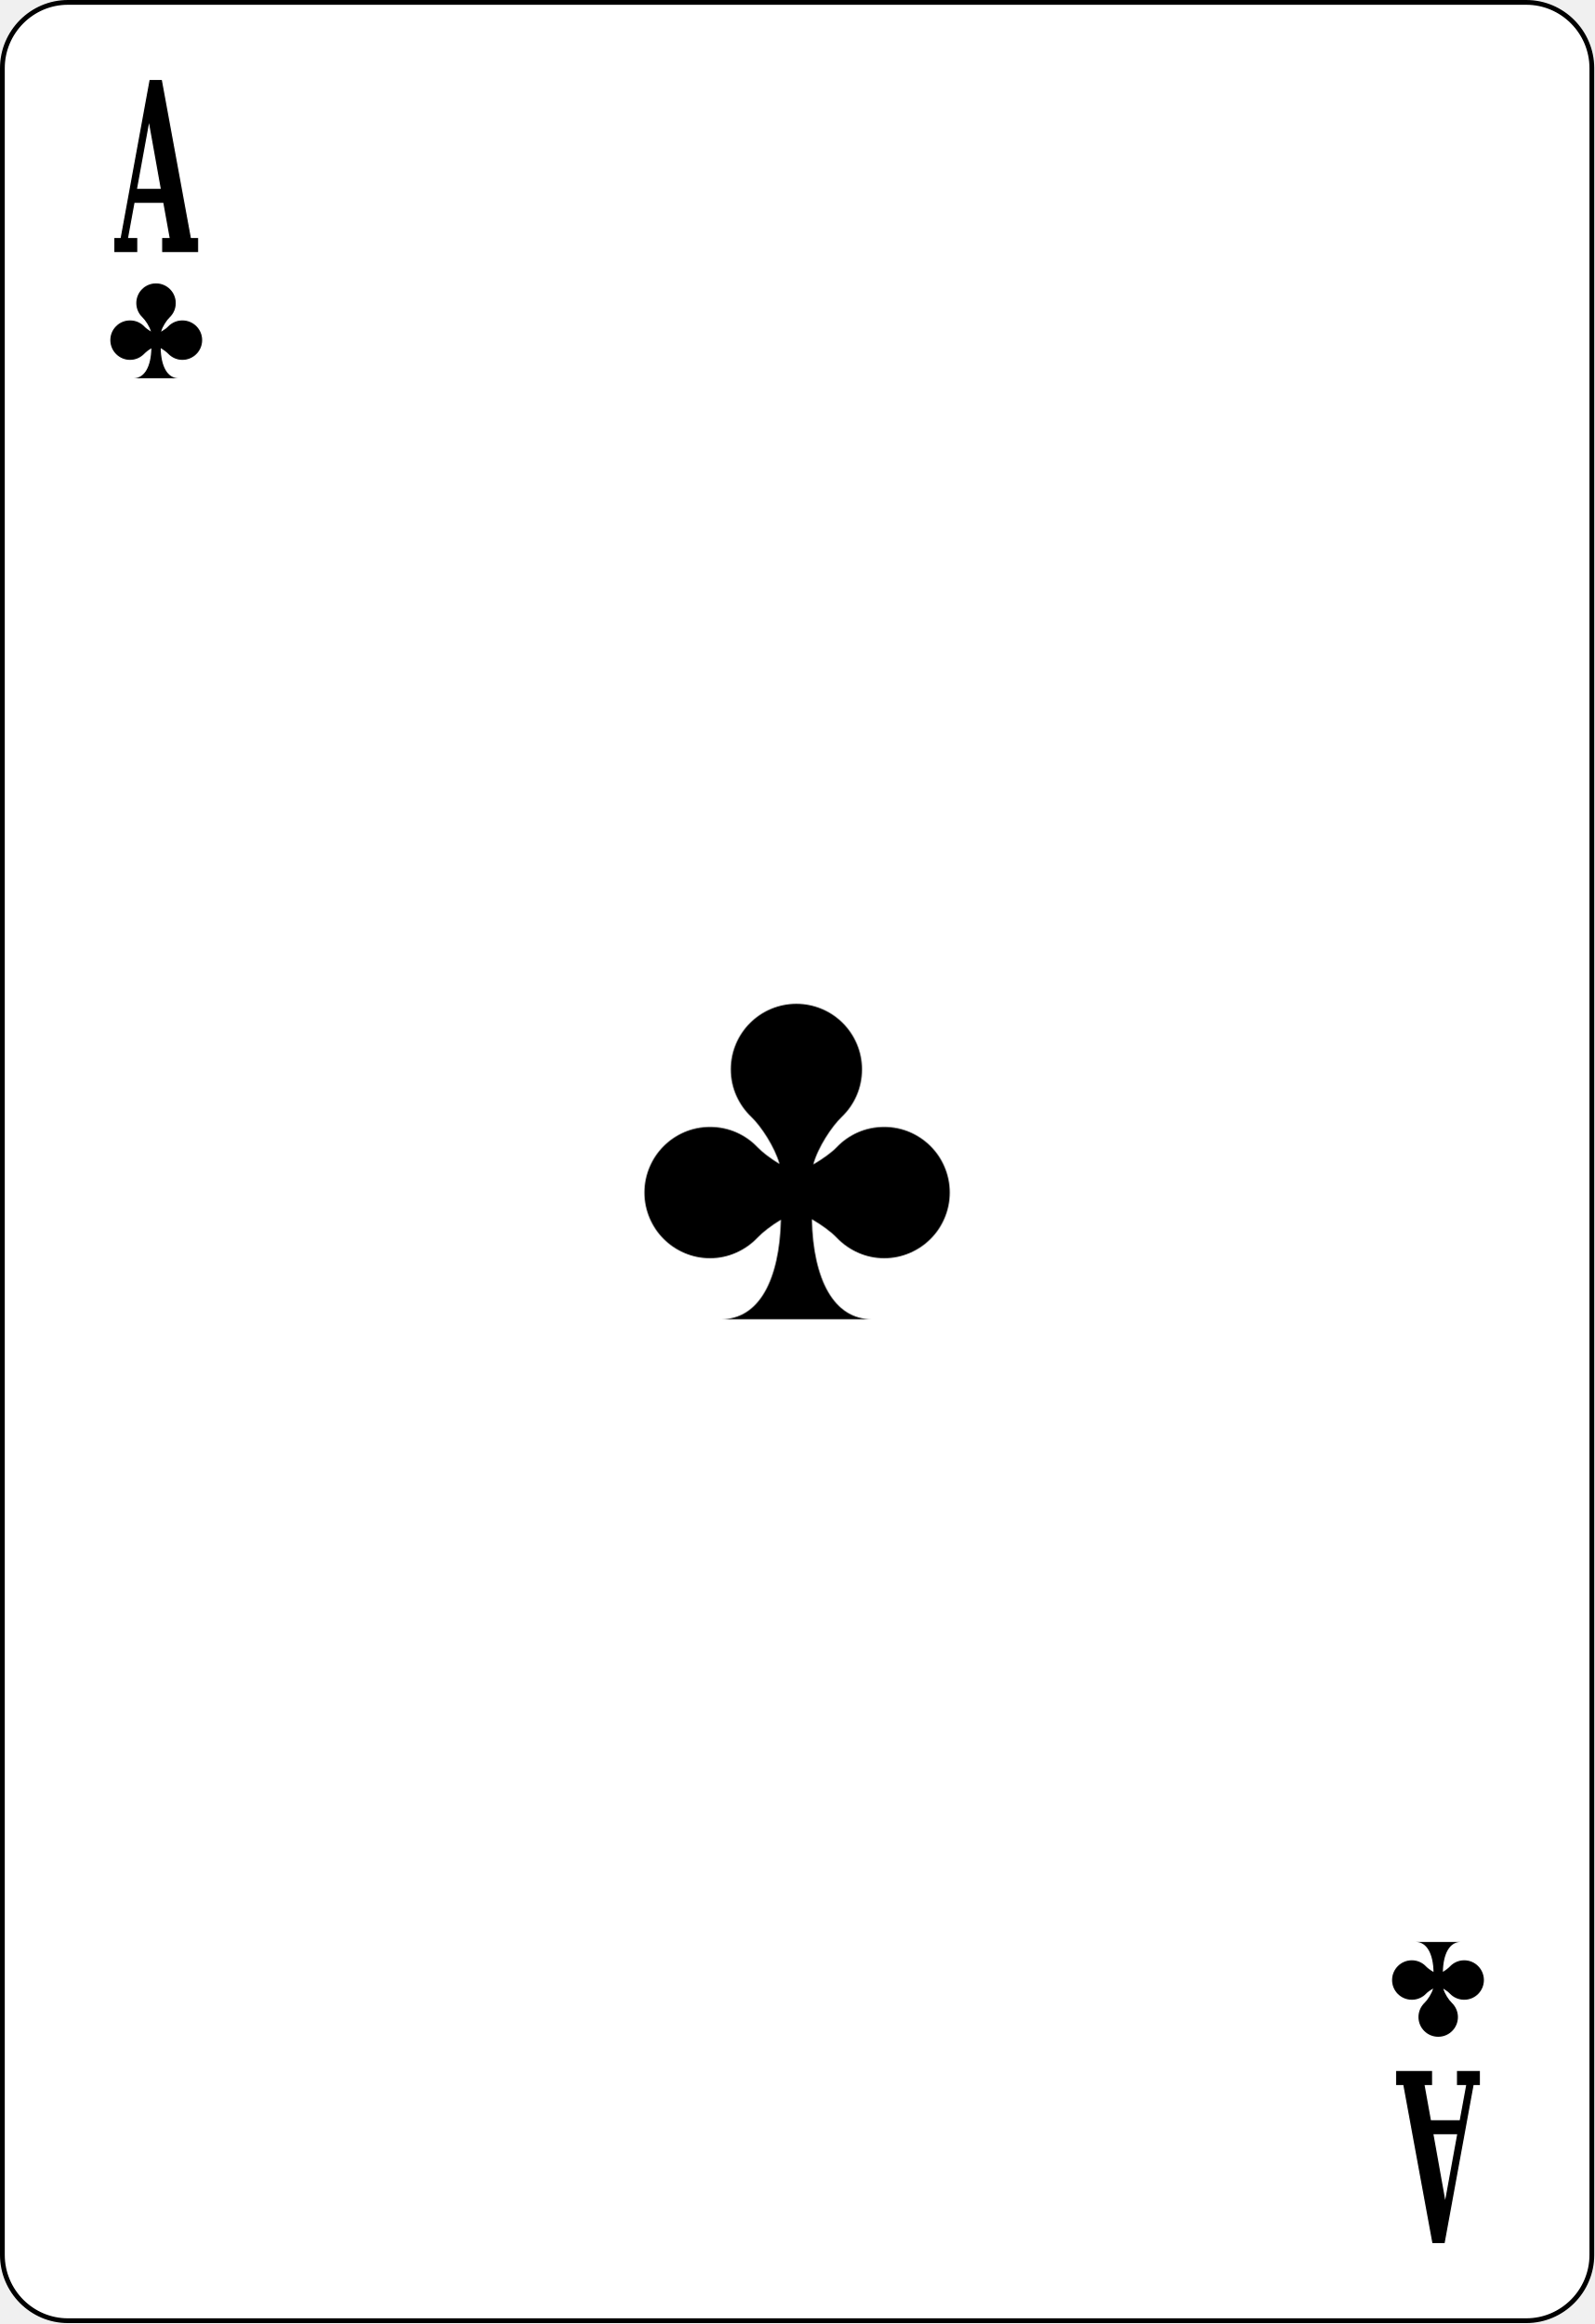
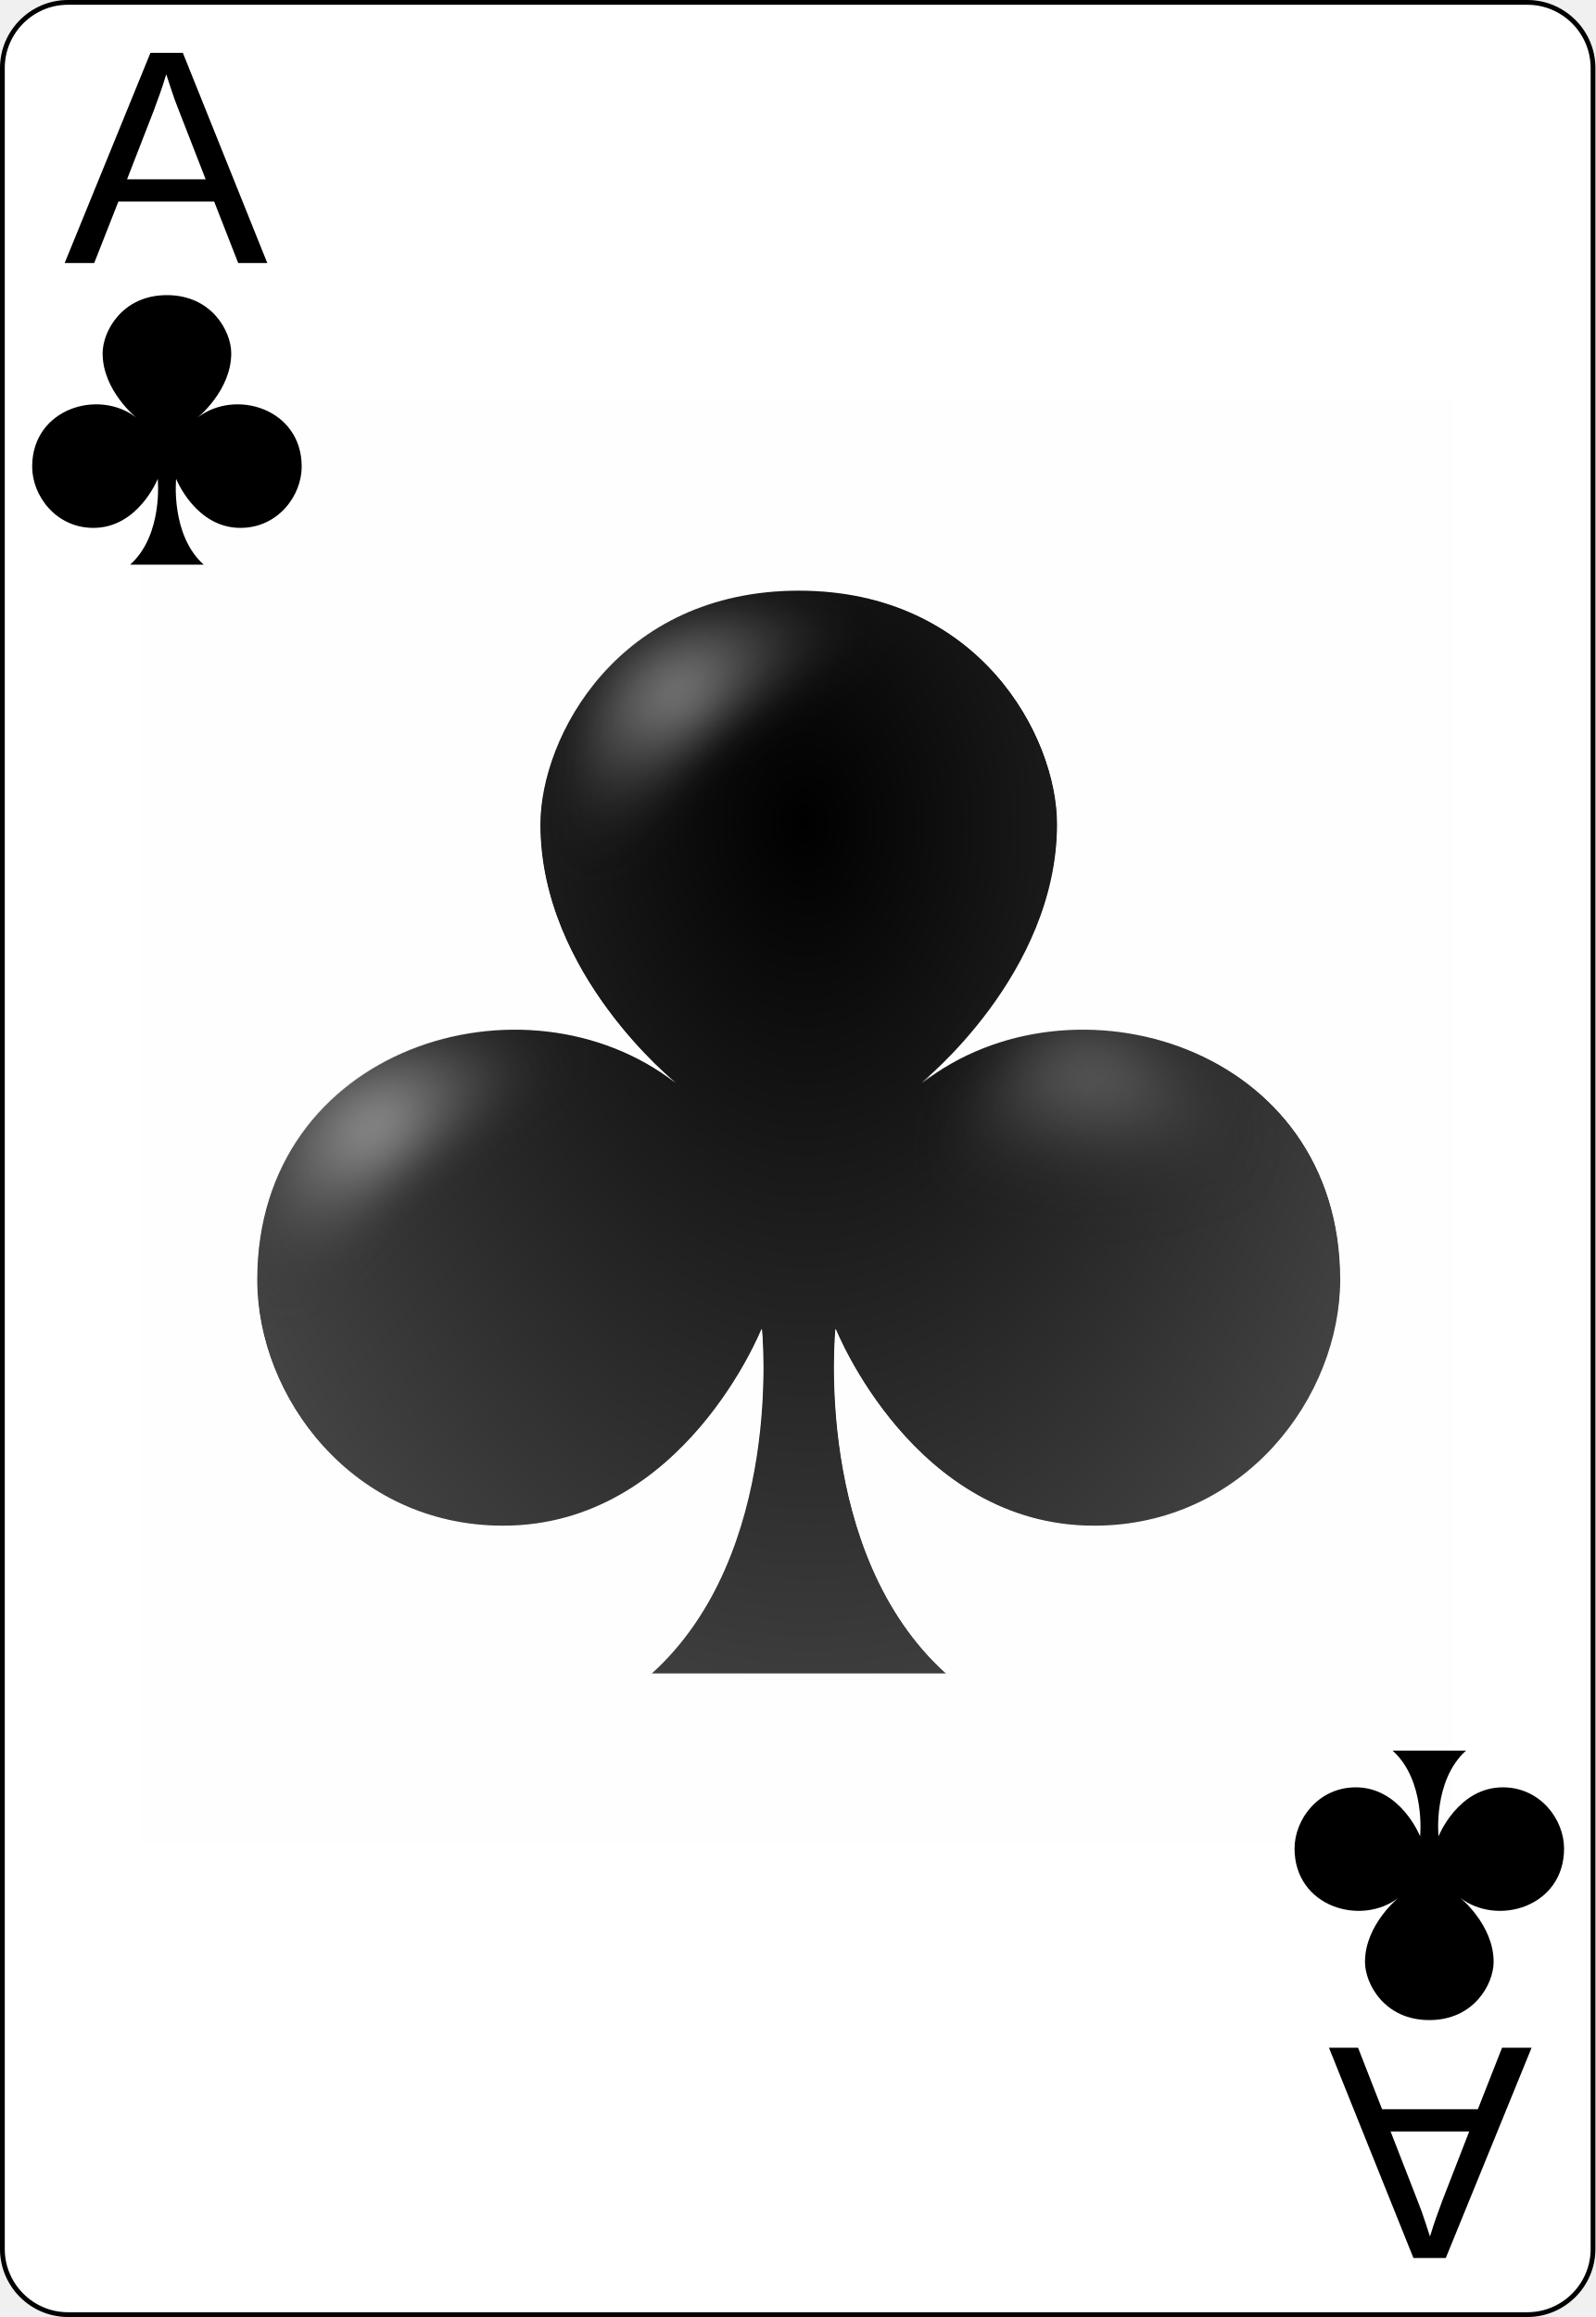
- <svg xmlns="http://www.w3.org/2000/svg" xmlns:xlink="http://www.w3.org/1999/xlink" width="208" height="303" viewBox="0 0 167.086 242.667" xml:space="preserve" id="svg2" version="1.0">
-   <defs id="defs88">
- 		
- 		
- 		
- 		
- 		
- 		
- 	</defs>
-   <path id="path5" d="M 166.836,235.893 C 166.836,239.685 163.75,242.784 159.966,242.784 L 7.111,242.784 C 3.336,242.784 0.25,239.685 0.25,235.893 L 0.25,6.775 C 0.25,2.988 3.336,-0.116 7.111,-0.116 L 159.966,-0.116 C 163.75,-0.116 166.836,2.988 166.836,6.775 L 166.836,235.893 L 166.836,235.893 z " style="fill:#ffffff;fill-rule:nonzero;stroke:#000000;stroke-width:0.5;stroke-miterlimit:4" />
-   <use x="0" y="0" xlink:href="#use2370" id="use2374" transform="matrix(-1,0,0,-1,167.0864,242.3621)" width="167.086" height="242.667" />
-   <use x="0" y="0" xlink:href="#path2242" id="use2370" transform="matrix(0.3006846,0,0,0.3006846,-8.747718,-2.192415)" width="167.086" height="242.667" />
-   <path style="fill:#000000;fill-opacity:1;stroke:none;stroke-width:1.5;stroke-linecap:round;stroke-linejoin:round;stroke-miterlimit:4;stroke-opacity:1" d="M 83.468,104.809 C 79.67,104.809 76.593,107.886 76.593,111.684 C 76.593,113.644 77.426,115.405 78.743,116.659 C 79.761,117.627 81.21,119.823 81.693,121.584 C 80.751,121.016 79.903,120.369 79.393,119.834 C 78.14,118.517 76.378,117.709 74.418,117.709 C 70.62,117.709 67.543,120.786 67.543,124.584 C 67.543,128.381 70.62,131.459 74.418,131.459 C 76.378,131.459 78.14,130.626 79.393,129.309 C 79.931,128.744 80.839,128.03 81.843,127.434 C 81.702,133.739 79.539,137.859 75.593,137.859 C 75.593,137.859 91.368,137.859 91.368,137.859 C 87.412,137.859 85.223,133.717 85.093,127.384 C 86.151,127.991 87.135,128.722 87.693,129.309 C 88.947,130.626 90.708,131.459 92.668,131.459 C 96.466,131.459 99.543,128.381 99.543,124.584 C 99.543,120.786 96.466,117.709 92.668,117.709 C 90.708,117.709 88.947,118.517 87.693,119.834 C 87.162,120.391 86.24,121.053 85.243,121.634 C 85.711,119.864 87.191,117.637 88.218,116.659 C 89.535,115.405 90.343,113.644 90.343,111.684 C 90.343,107.886 87.266,104.809 83.468,104.809 z " id="path2242" />
-   <g style="fill-rule:nonzero;stroke:#000000;stroke-miterlimit:4" id="g2192" transform="translate(0.9940219,0.2158208)">
-     <path style="stroke:none" d="M 10.988,25.827 L 10.988,24.358 L 11.649,24.358 L 14.682,7.796 L 15.963,7.796 L 19.008,24.358 L 19.769,24.358 L 19.769,25.827 L 15.999,25.827 L 15.999,24.358 L 16.785,24.358 L 16.12,20.671 L 13.099,20.671 L 12.423,24.358 L 13.389,24.358 L 13.389,25.827 L 10.988,25.827 z M 13.365,19.202 L 15.854,19.202 L 14.622,12.317 L 13.365,19.202 L 13.365,19.202 z " id="path2194" />
+ <svg xmlns="http://www.w3.org/2000/svg" xmlns:xlink="http://www.w3.org/1999/xlink" width="167.087pt" height="242.667pt" viewBox="0 0 167.087 242.667" xml:space="preserve" id="svg2" version="1.1">
+   <defs id="defs41">
+     <radialGradient xlink:href="#linearGradient2984" id="radialGradient3760" cx="48.231" cy="18.138" fx="48.231" fy="18.138" r="9.5" gradientUnits="userSpaceOnUse" gradientTransform="matrix(-1.560526,0.01828294,-0.02684055,-2.290953,123.9838,58.80911)" />
+     <linearGradient id="linearGradient2984">
+       <stop style="stop-color:#000000;stop-opacity:1;" offset="0" id="stop2986" />
+       <stop style="stop-color:#000000;stop-opacity:0.656;" offset="1" id="stop2988" />
+     </linearGradient>
+     <radialGradient xlink:href="#linearGradient3784" id="radialGradient3792" cx="171.487" cy="511.223" fx="171.487" fy="511.223" r="81.903" gradientTransform="matrix(1.152989,-0.6739155,0.3948202,0.6754904,-233.6326,270.4008)" gradientUnits="userSpaceOnUse" />
+     <linearGradient id="linearGradient3784">
+       <stop style="stop-color:#ffffff;stop-opacity:0.534;" offset="0" id="stop3786" />
+       <stop style="stop-color:#000000;stop-opacity:0;" offset="1" id="stop3788" />
+     </linearGradient>
+     <filter color-interpolation-filters="sRGB" id="filter3834" x="-0.139" width="1.279" y="-0.162" height="1.325">
+       <feGaussianBlur stdDeviation="9.511" id="feGaussianBlur3836" />
+     </filter>
+     <radialGradient r="81.903" fy="511.223" fx="171.487" cy="511.223" cx="171.487" gradientTransform="matrix(1.152989,-0.6739155,0.3948202,0.6754904,-233.6326,270.4008)" gradientUnits="userSpaceOnUse" id="radialGradient3855" xlink:href="#linearGradient3784-4" />
+     <linearGradient id="linearGradient3784-4">
+       <stop style="stop-color:#ffffff;stop-opacity:0.519;" offset="0" id="stop3786-8" />
+       <stop style="stop-color:#000000;stop-opacity:0;" offset="1" id="stop3788-6" />
+     </linearGradient>
+     <filter color-interpolation-filters="sRGB" id="filter3834-6" x="-0.139" width="1.279" y="-0.162" height="1.325">
+       <feGaussianBlur stdDeviation="9.511" id="feGaussianBlur3836-6" />
+     </filter>
+     <radialGradient r="81.903" fy="461.841" fx="181.694" cy="461.841" cx="181.694" gradientTransform="matrix(1.152989,-0.6739155,0.3948202,0.6754904,-233.6326,270.4008)" gradientUnits="userSpaceOnUse" id="radialGradient3916" xlink:href="#linearGradient3784-3" />
+     <linearGradient id="linearGradient3784-3">
+       <stop style="stop-color:#ffffff;stop-opacity:0.702;" offset="0" id="stop3786-86" />
+       <stop style="stop-color:#000000;stop-opacity:0;" offset="1" id="stop3788-2" />
+     </linearGradient>
+     <filter color-interpolation-filters="sRGB" id="filter3834-7" x="-0.139" width="1.279" y="-0.162" height="1.325">
+       <feGaussianBlur stdDeviation="9.511" id="feGaussianBlur3836-0" />
+     </filter>
+   </defs>
+   <g id="Layer_x0020_1" style="fill-rule:nonzero;clip-rule:nonzero;stroke:#000000;stroke-miterlimit:4;">
+     <path style="fill:#FFFFFF;stroke-width:0.5;" d="M166.837,235.548c0,3.777-3.087,6.869-6.871,6.869H7.111c-3.775,0-6.861-3.092-6.861-6.869V7.12C0.25,3.343,3.336,0.25,7.111,0.25h152.855    c3.784,0,6.871,3.093,6.871,6.87v228.428z" id="path5" />
+     <g style="stroke:none;" id="g7">
+       <g id="g9">
+ 				
+ 			</g>
+     </g>
+     <g id="g15">
+ 			
+ 		</g>
+     <g id="g19">
+ 			
+ 		</g>
+     <g style="stroke:none;" id="g23">
+       <g id="g25">
+ 				
+ 			</g>
+     </g>
+     <g style="stroke:none;" id="g31">
+       <g id="g33">
+ 				
+ 			</g>
+     </g>
  </g>
-   <g style="fill-rule:nonzero;stroke:#000000;stroke-miterlimit:4" id="g2196" transform="translate(-0.4061249,0.2153312)">
-     <path style="stroke:none" d="M 155.511,216.409 L 155.511,217.878 L 154.85,217.878 L 151.816,234.44 L 150.535,234.44 L 147.49,217.878 L 146.729,217.878 L 146.729,216.409 L 150.5,216.409 L 150.5,217.878 L 149.714,217.878 L 150.379,221.565 L 153.399,221.565 L 154.076,217.878 L 153.109,217.878 L 153.109,216.409 L 155.511,216.409 z M 153.133,223.034 L 150.645,223.034 L 151.877,229.919 L 153.133,223.034 L 153.133,223.034 z " id="path2198" />
+   <text xml:space="preserve" style="font-size:32px;font-style:normal;font-weight:normal;line-height:125%;letter-spacing:0px;word-spacing:0px;fill:#000000;fill-opacity:1;stroke:none;font-family:Bitstream Vera Sans" x="6.711" y="27.548" id="text3788">
+     <tspan id="tspan3790" x="6.711" y="27.548" style="font-style:normal;font-variant:normal;font-weight:normal;font-stretch:normal;font-family:Arial;-inkscape-font-specification:Arial">A</tspan>
+   </text>
+   <g transform="matrix(0.206146,0,0,0.206146,8.870546,16.51276)" id="g3804">
+     <g id="layer1-1" transform="matrix(28.96992,0,0,28.96992,-1031.537,-187.3767)">
+       <path style="fill:url(#radialGradient3760);fill-opacity:1" d="m 50.291,22.698 c 0,0 2.375,-1.9 2.375,-4.534 0,-1.542 -1.369,-4.102 -4.534,-4.102 -3.165,0 -4.534,2.561 -4.534,4.102 0,2.634 2.375,4.534 2.375,4.534 -2.638,-2.055 -7.341,-0.652 -7.341,3.455 0,2.056 1.68,4.318 4.318,4.318 3.165,0 4.534,-3.455 4.534,-3.455 0,0 0.402,3.938 -1.943,6.046 h 5.182 c -2.345,-2.107 -1.943,-6.046 -1.943,-6.046 0,0 1.369,3.455 4.534,3.455 2.639,0 4.318,-2.263 4.318,-4.318 0,-4.107 -4.703,-5.51 -7.341,-3.455 z" id="cl" />
+     </g>
+     <path transform="matrix(1.109126,0,0,1.207169,-37.34915,-111.3423)" id="path3762" d="m 117.301,604.266 c 0,0 -8.068,-94.95 22.857,-122.857 34.761,-31.369 140,-11.429 140,-11.429 0,0 -71.54,24.838 -100,48.571 -27.21,22.692 -62.857,85.714 -62.857,85.714 z" style="fill:url(#radialGradient3792);fill-opacity:1;stroke:none;filter:url(#filter3834)" />
+     <path transform="matrix(1.109126,0,0,1.207169,117.2523,-332.2654)" id="path3762-6" d="m 117.301,604.266 c 0,0 -8.068,-94.95 22.857,-122.857 34.761,-31.369 140,-11.429 140,-11.429 0,0 -71.54,24.838 -100,48.571 -27.21,22.692 -62.857,85.714 -62.857,85.714 z" style="fill:url(#radialGradient3855);fill-opacity:1;stroke:none;filter:url(#filter3834-6)" />
+     <path transform="matrix(1.142038,0.7029084,-0.8418848,1.367838,729.3719,-305.0747)" id="path3762-7" d="m 117.301,604.266 c 0,0 -8.068,-94.95 22.857,-122.857 34.761,-31.369 140,-11.429 140,-11.429 0,0 -71.54,24.838 -100,48.571 -27.21,22.692 -62.857,85.714 -62.857,85.714 z" style="fill:url(#radialGradient3916);fill-opacity:1;stroke:none;filter:url(#filter3834-7)" />
+     <path id="rect3015" d="m 28.356,122.025 0,734.281 667.156,0 0,-734.281 -667.156,0 z m 334.281,97.625 c 91.69,0 131.375,74.172 131.375,118.844 0,76.307 -68.812,131.344 -68.812,131.344 76.423,-59.533 212.656,-18.886 212.656,100.094 0,59.533 -48.642,125.094 -125.094,125.094 -91.69,0 -131.344,-100.094 -131.344,-100.094 0,0 -11.653,114.117 56.281,175.156 l -150.125,0 c 67.934,-61.069 56.312,-175.156 56.312,-175.156 0,0 -39.654,100.094 -131.344,100.094 -76.423,0 -125.094,-65.532 -125.094,-125.094 0,-118.979 136.234,-159.627 212.656,-100.094 0,0 -68.812,-55.037 -68.812,-131.344 0,-44.643 39.654,-118.844 131.344,-118.844 z" style="fill:#fffeff;fill-opacity:1;fill-rule:nonzero;stroke:none" />
+   </g>
+   <g transform="matrix(1.485651,0,0,1.485651,-54.02466,10.01807)" id="layer1-1-4">
+     <path id="cl-9" d="m 50.291,22.698 c 0,0 2.375,-1.9 2.375,-4.534 0,-1.542 -1.369,-4.102 -4.534,-4.102 -3.165,0 -4.534,2.561 -4.534,4.102 0,2.634 2.375,4.534 2.375,4.534 -2.638,-2.055 -7.341,-0.652 -7.341,3.455 0,2.056 1.68,4.318 4.318,4.318 3.165,0 4.534,-3.455 4.534,-3.455 0,0 0.402,3.938 -1.943,6.046 h 5.182 c -2.345,-2.107 -1.943,-6.046 -1.943,-6.046 0,0 1.369,3.455 4.534,3.455 2.639,0 4.318,-2.263 4.318,-4.318 0,-4.107 -4.703,-5.51 -7.341,-3.455 z" style="fill:#000000" />
+   </g>
+   <text xml:space="preserve" style="font-size:32px;font-style:normal;font-weight:normal;line-height:125%;letter-spacing:0px;word-spacing:0px;fill:#000000;fill-opacity:1;stroke:none;font-family:Bitstream Vera Sans" x="-160.464" y="-214.467" id="text3788-8" transform="scale(-1,-1)">
+     <tspan id="tspan3790-7" x="-160.464" y="-214.467" style="font-style:normal;font-variant:normal;font-weight:normal;font-stretch:normal;font-family:Arial;-inkscape-font-specification:Arial">A</tspan>
+   </text>
+   <g transform="matrix(-1.485651,0,0,-1.485651,221.1992,232.4618)" id="layer1-1-4-1">
+     <path id="cl-9-7" d="m 50.291,22.698 c 0,0 2.375,-1.9 2.375,-4.534 0,-1.542 -1.369,-4.102 -4.534,-4.102 -3.165,0 -4.534,2.561 -4.534,4.102 0,2.634 2.375,4.534 2.375,4.534 -2.638,-2.055 -7.341,-0.652 -7.341,3.455 0,2.056 1.68,4.318 4.318,4.318 3.165,0 4.534,-3.455 4.534,-3.455 0,0 0.402,3.938 -1.943,6.046 h 5.182 c -2.345,-2.107 -1.943,-6.046 -1.943,-6.046 0,0 1.369,3.455 4.534,3.455 2.639,0 4.318,-2.263 4.318,-4.318 0,-4.107 -4.703,-5.51 -7.341,-3.455 z" style="fill:#000000" />
  </g>
</svg>
